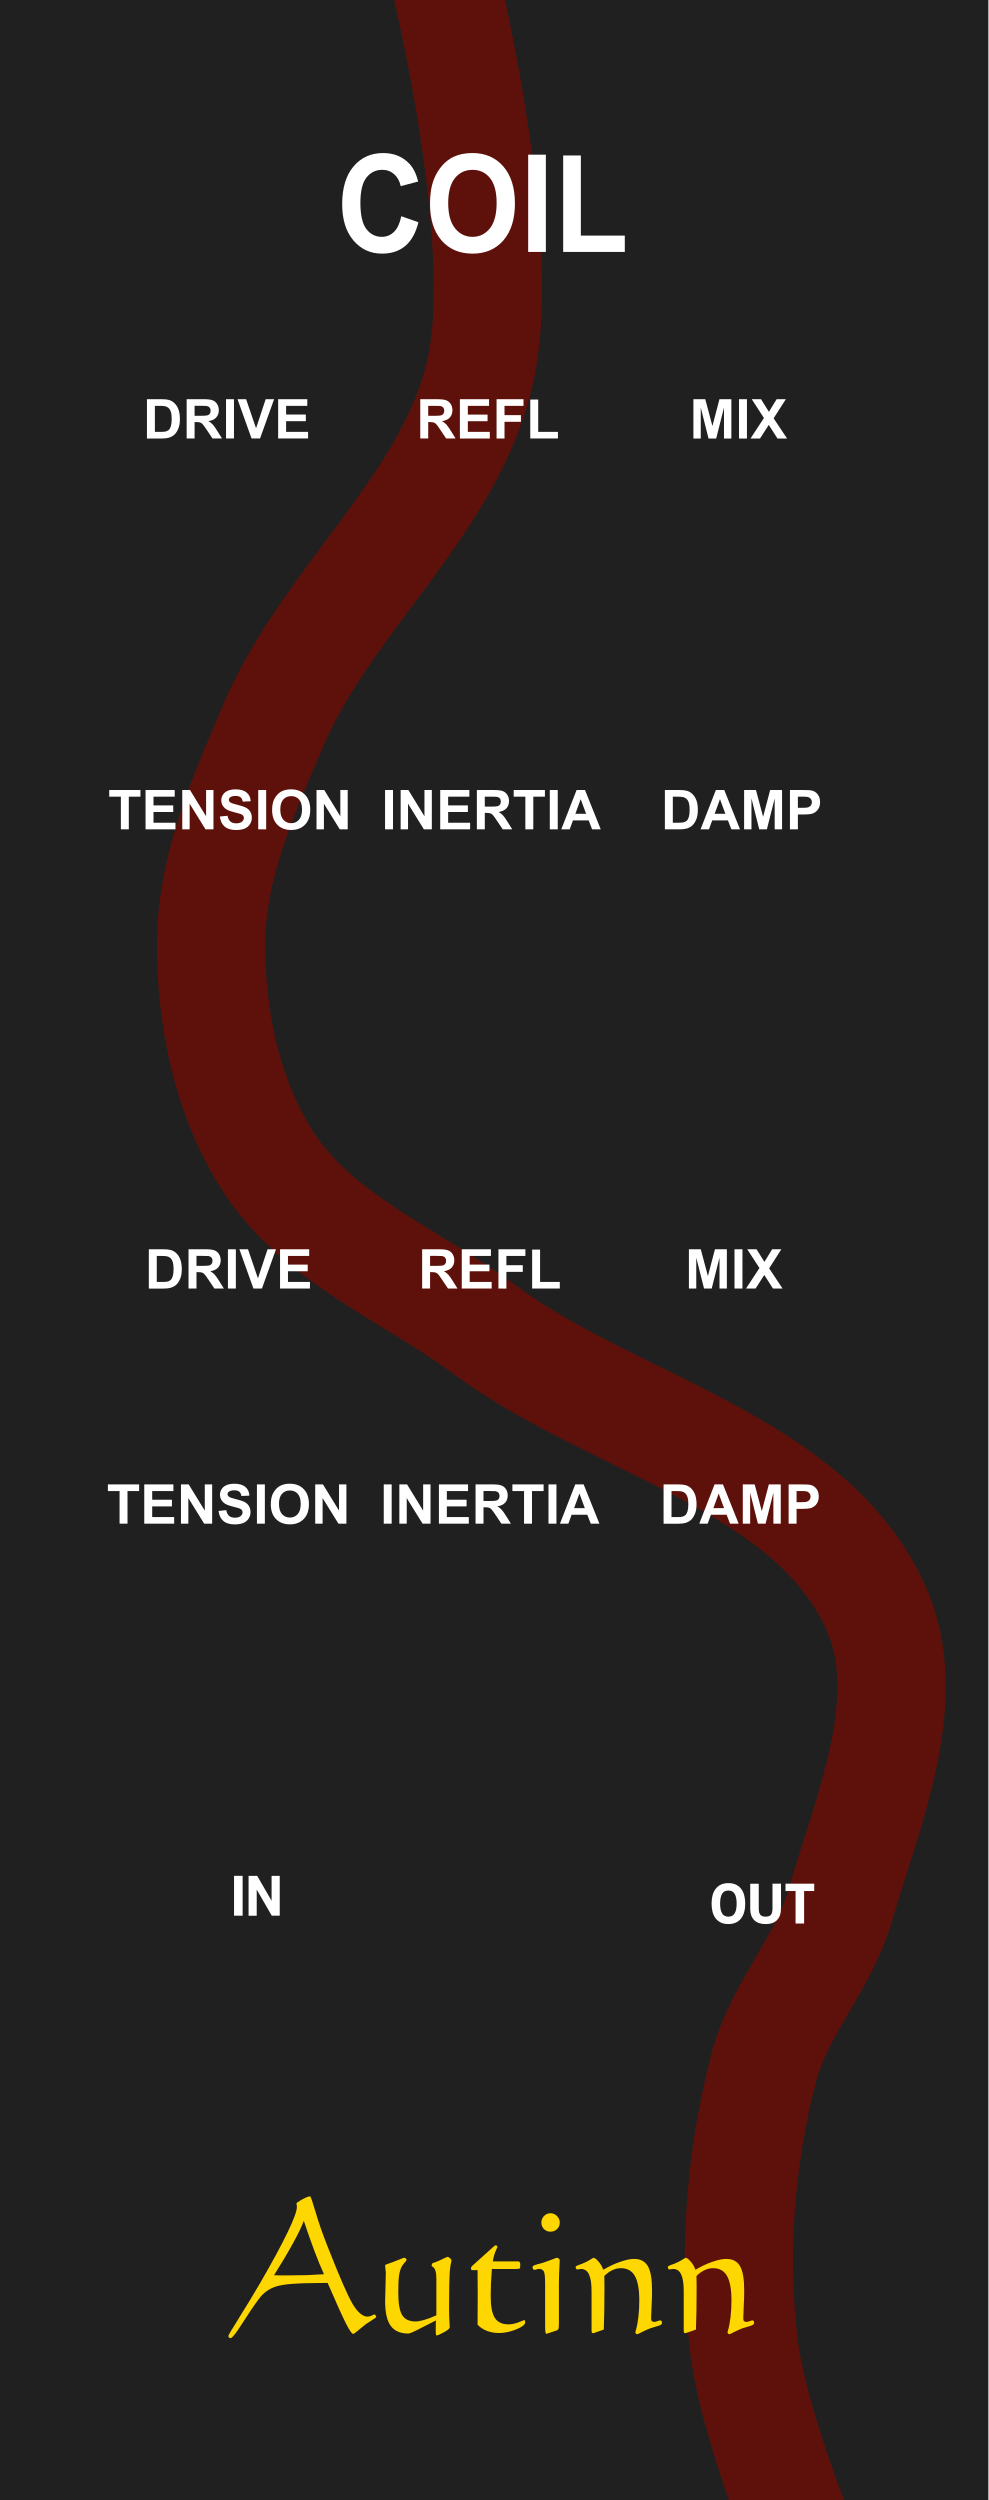
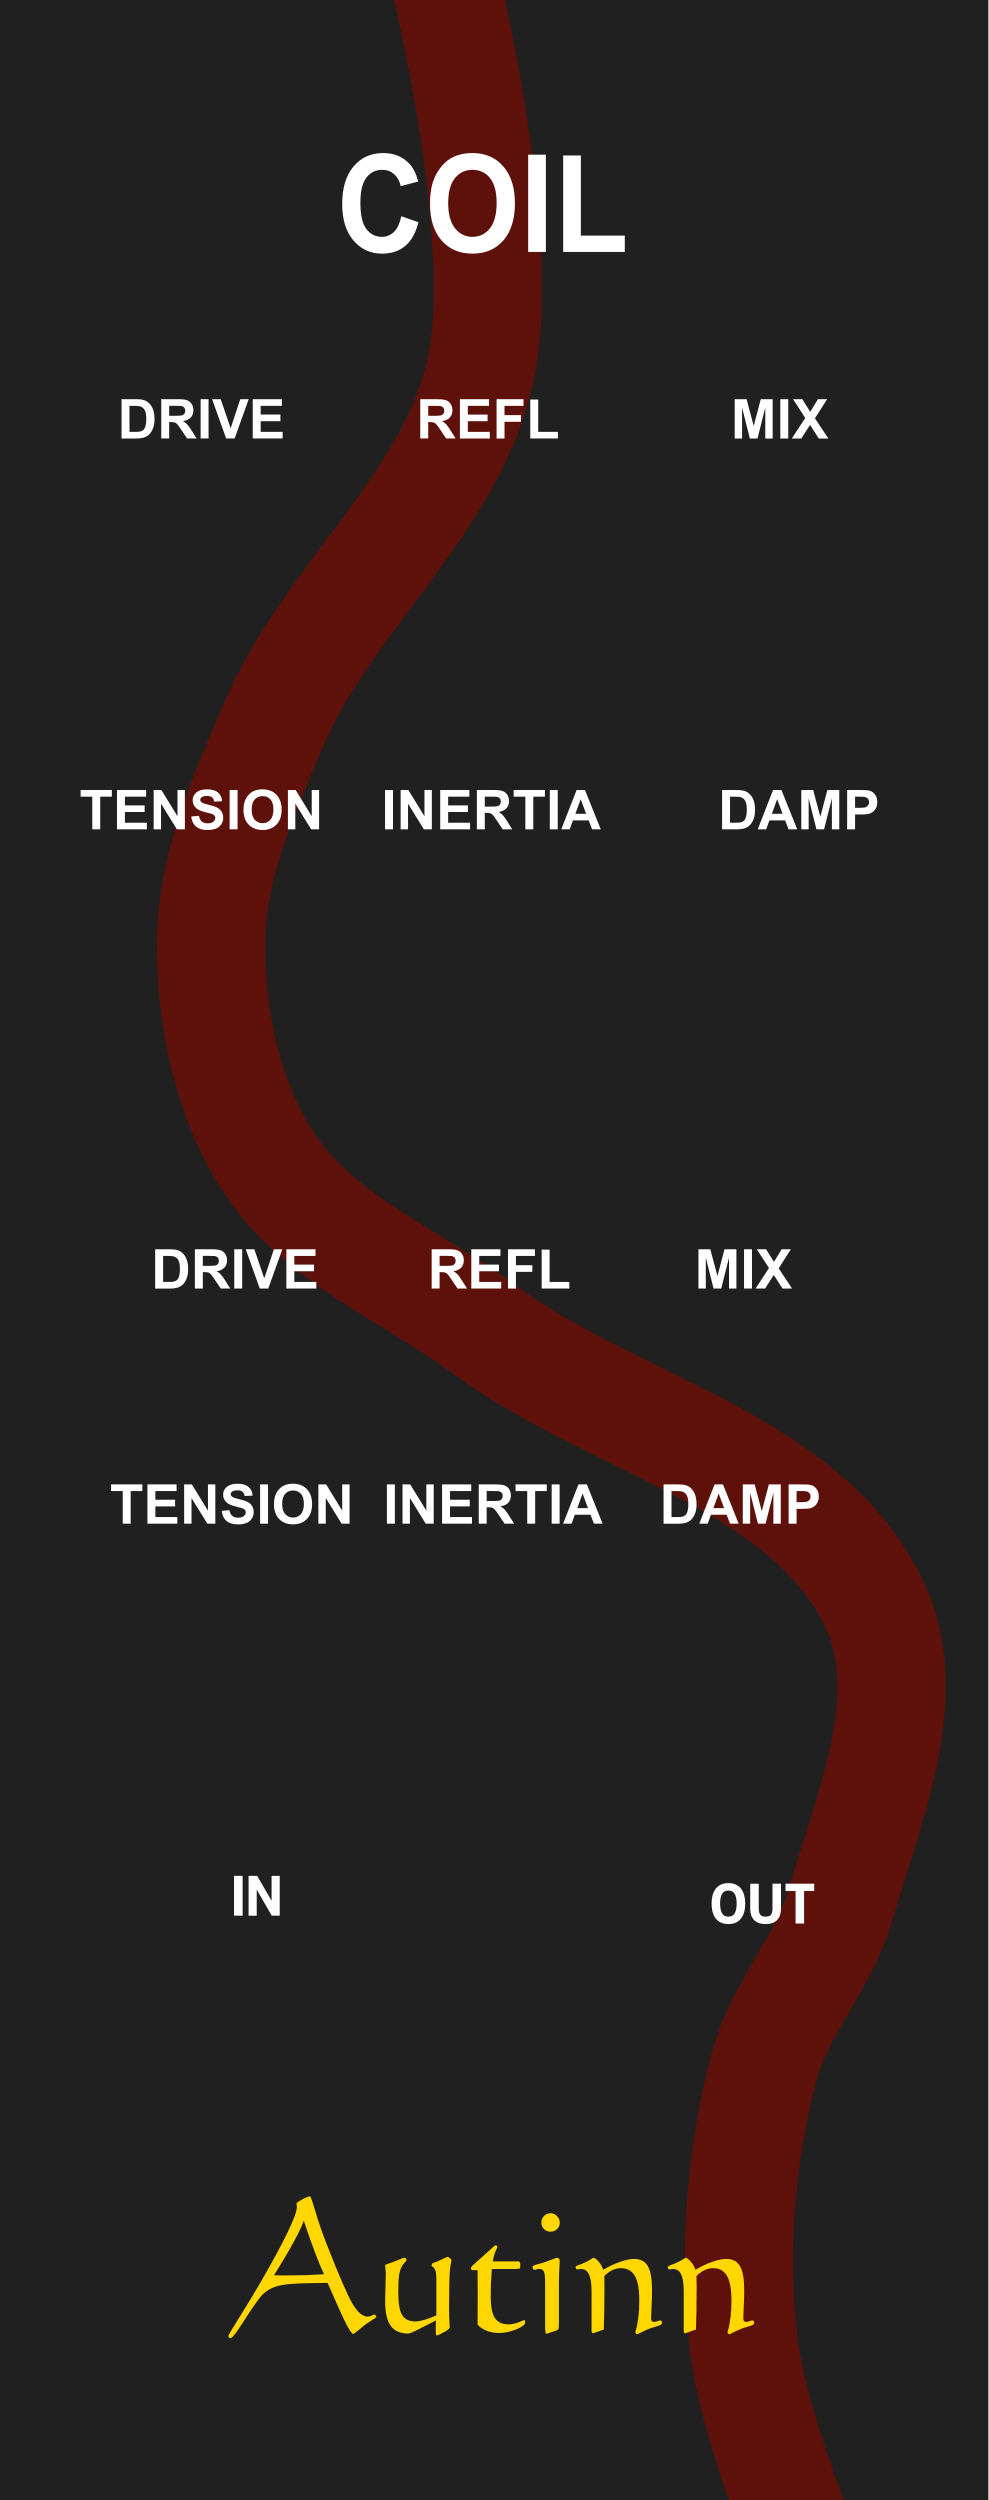
<svg xmlns="http://www.w3.org/2000/svg" width="50.8mm" height="128.5mm" viewBox="0 0 50.8 128.5" version="1.1" id="svg23">
  <defs id="defs23">
    </defs>
  <rect style="fill:#202020;stroke:none" width="50.8" height="128.5" x="0" y="0" id="rect1" />
  <path style="fill:#202020;stroke:#5e110a;stroke-width:5.564;stroke-dasharray:none;stroke-opacity:1" d="m 42.73,134.427 c 0,0 -3.897,-8.993 -4.484,-13.791 -0.584,-4.772 -0.198,-9.737 1.02,-14.388 0.776,-2.965 3.077,-5.37 3.927,-8.315 C 44.611,93.015 47.106,87.372 45.04,82.689 41.72,75.163 31.553,73.267 24.945,68.368 21.197,65.589 16.432,63.714 13.858,59.822 11.665,56.504 10.797,52.251 10.856,48.273 c 0.057,-3.849 1.715,-7.549 3.234,-11.087 2.777,-6.467 9.169,-11.361 10.625,-18.247 1.586,-7.503 -2.541,-22.866 -2.541,-22.866" id="path23" />
  <g transform="matrix(1.254926,0,0,1.254926,10.30863,-246.3034)" id="text3739" style="font-style:normal;font-weight:normal;font-size:7.056px;line-height:1.25;font-family:sans-serif;letter-spacing:0px;word-spacing:0px;fill:#ffd700;fill-opacity:1;stroke:none;stroke-width:0.265" aria-label="Autinn">
    <path id="path4612" style="font-style:normal;font-variant:normal;font-weight:normal;font-stretch:normal;font-family:'Calligraph421 BT';-inkscape-font-specification:'Calligraph421 BT';fill:#ffd700;fill-opacity:1;stroke-width:0.265" d="m 5.056,289.419 q -0.176,-0.379 -0.386,-0.937 -0.21,-0.558 -0.441,-1.251 -0.117,0.327 -0.438,0.909 -0.317,0.582 -0.782,1.319 0.107,0.007 0.224,0.007 0.121,0 0.362,0 0.393,0 0.754,-0.01 0.365,-0.014 0.706,-0.038 z m 0.148,0.355 q -0.1,0 -0.248,0.003 -0.145,0.003 -0.196,0.003 -1.206,0 -1.647,0.134 -0.441,0.134 -0.717,0.506 -0.314,0.42 -0.692,1.02 -0.379,0.596 -0.472,0.596 -0.041,0 -0.065,-0.024 -0.028,-0.024 -0.028,-0.069 0,-0.041 0.448,-0.754 0.448,-0.717 0.837,-1.381 0.754,-1.302 1.137,-2.098 0.386,-0.796 0.386,-1.058 0,-0.034 -0.01,-0.076 -0.01,-0.045 -0.01,-0.052 0,-0.041 0.234,-0.169 0.238,-0.127 0.324,-0.127 0.038,0 0.231,0.658 0.193,0.655 0.462,1.333 0.758,1.936 1.061,2.436 0.307,0.5 0.603,0.5 0.083,0 0.172,-0.045 0.09,-0.048 0.103,-0.048 0.021,0 0.048,0.038 0.031,0.038 0.031,0.069 0,0.021 -0.155,0.117 -0.155,0.097 -0.293,0.193 -0.127,0.097 -0.293,0.241 -0.162,0.141 -0.207,0.141 -0.076,0 -0.293,-0.424 -0.214,-0.424 -0.751,-1.664 z" />
    <path id="path4614" style="font-style:normal;font-variant:normal;font-weight:normal;font-stretch:normal;font-family:'Calligraph421 BT';-inkscape-font-specification:'Calligraph421 BT';fill:#ffd700;fill-opacity:1;stroke-width:0.265" d="m 9.641,291.311 q -0.245,0.121 -0.61,0.31 -0.431,0.227 -0.517,0.227 -0.496,0 -0.727,-0.317 -0.227,-0.317 -0.227,-1.009 0,-0.169 0.014,-0.558 0.014,-0.393 0.014,-0.613 0,-0.048 -0.014,-0.145 -0.014,-0.1 -0.014,-0.152 0,-0.028 0.121,-0.065 0.096,-0.031 0.162,-0.055 0.152,-0.055 0.307,-0.121 0.158,-0.069 0.172,-0.069 0.052,0 0.083,0.024 0.031,0.021 0.031,0.059 0,0.041 -0.076,0.117 -0.072,0.076 -0.107,0.138 -0.083,0.141 -0.121,0.376 -0.034,0.234 -0.034,0.71 0,0.658 0.158,0.923 0.162,0.262 0.548,0.262 0.141,0 0.365,-0.065 0.227,-0.066 0.489,-0.186 v -1.512 q 0,-0.403 -0.162,-0.486 -0.031,-0.014 -0.031,-0.028 0,-0.11 0.083,-0.131 0.024,-0.003 0.045,-0.01 0.152,-0.055 0.324,-0.141 0.172,-0.086 0.2,-0.086 0.045,0 0.103,0.055 0.059,0.055 0.059,0.093 0,0.003 -0.007,0.031 -0.048,0.179 -0.065,0.438 -0.014,0.238 -0.021,0.63 -0.007,0.389 -0.007,0.865 0,0.369 0.024,0.706 0.003,0.052 0.003,0.062 0,0.079 -0.238,0.207 -0.238,0.131 -0.296,0.131 -0.021,0 -0.031,-0.031 -0.007,-0.028 -0.007,-0.097 v -0.103 q 0,-0.076 0,-0.172 0.003,-0.097 0.007,-0.21 z" />
    <path id="path4616" style="font-style:normal;font-variant:normal;font-weight:normal;font-stretch:normal;font-family:'Calligraph421 BT';-inkscape-font-specification:'Calligraph421 BT';fill:#ffd700;fill-opacity:1;stroke-width:0.265" d="m 11.346,291.486 q 0.003,-0.307 0.003,-0.603 0.003,-0.296 0.003,-0.658 0,-0.217 -0.003,-0.462 0,-0.245 -0.003,-0.513 h -0.196 q -0.045,0 -0.059,-0.01 -0.01,-0.014 -0.014,-0.059 0.003,-0.072 0.062,-0.117 0.021,-0.017 0.028,-0.024 l 0.799,-0.72 q 0.055,-0.055 0.079,-0.069 0.024,-0.017 0.048,-0.017 0.024,0 0.045,0.021 0.021,0.017 0.021,0.045 0,0.01 -0.034,0.083 -0.121,0.255 -0.152,0.51 h 1.037 q 0.048,0 0.065,0.034 0.021,0.034 0.021,0.121 0,0.103 -0.024,0.131 -0.024,0.024 -0.158,0.024 h -0.982 q -0.024,0.303 -0.038,0.589 -0.01,0.282 -0.01,0.537 0,0.613 0.169,0.878 0.172,0.265 0.558,0.265 0.2,0 0.417,-0.086 0.217,-0.09 0.231,-0.09 0.014,0 0.024,0.017 0.01,0.014 0.01,0.031 v 0.052 q 0,0.134 -0.365,0.282 -0.365,0.148 -0.706,0.148 -0.269,0 -0.5,-0.09 -0.231,-0.09 -0.376,-0.251 z" />
    <path id="path4618" style="font-style:normal;font-variant:normal;font-weight:normal;font-stretch:normal;font-family:'Calligraph421 BT';-inkscape-font-specification:'Calligraph421 BT';fill:#ffd700;fill-opacity:1;stroke-width:0.265" d="m 14.678,289.922 v 1.557 q 0,0.048 -0.007,0.103 0,0.014 0,0.017 0,0.048 -0.024,0.079 -0.021,0.028 -0.076,0.048 -0.124,0.041 -0.262,0.086 -0.138,0.048 -0.141,0.048 -0.028,0 -0.041,-0.062 -0.014,-0.062 -0.014,-0.314 v -1.698 q 0,-0.389 -0.055,-0.486 -0.055,-0.1 -0.2,-0.1 -0.038,0 -0.1,0.021 -0.059,0.021 -0.076,0.021 -0.038,0 -0.062,-0.035 -0.024,-0.034 -0.024,-0.093 0.003,-0.052 0.203,-0.103 0.141,-0.034 0.234,-0.065 0.169,-0.055 0.355,-0.127 0.186,-0.076 0.21,-0.076 0.034,0 0.072,0.034 0.041,0.034 0.041,0.069 0,0.014 -0.003,0.083 -0.031,0.479 -0.031,0.992 z m -0.348,-3.001 q 0.158,0 0.269,0.114 0.114,0.114 0.114,0.269 0,0.158 -0.11,0.265 -0.11,0.107 -0.272,0.107 -0.155,0 -0.265,-0.107 -0.107,-0.11 -0.107,-0.265 0,-0.158 0.107,-0.269 0.11,-0.114 0.265,-0.114 z" />
    <path id="path4620" style="font-style:normal;font-variant:normal;font-weight:normal;font-stretch:normal;font-family:'Calligraph421 BT';-inkscape-font-specification:'Calligraph421 BT';fill:#ffd700;fill-opacity:1;stroke-width:0.265" d="m 16.015,291.707 v -1.581 q 0,-0.486 -0.107,-0.703 -0.103,-0.22 -0.331,-0.22 -0.031,0 -0.079,0.01 -0.045,0.01 -0.062,0.01 -0.034,0 -0.055,-0.028 -0.017,-0.028 -0.017,-0.079 0,-0.034 0.131,-0.079 0.096,-0.031 0.152,-0.055 0.21,-0.086 0.389,-0.207 0.048,-0.031 0.055,-0.031 0.072,0 0.203,0.148 0.131,0.145 0.2,0.344 0.348,-0.207 0.689,-0.324 0.341,-0.121 0.575,-0.121 0.389,0 0.562,0.296 0.172,0.293 0.172,0.989 0,0.32 -0.021,0.706 -0.017,0.386 -0.017,0.441 0,0.086 0.031,0.117 0.031,0.031 0.11,0.031 0.041,0 0.121,-0.031 0.083,-0.031 0.121,-0.031 0.028,0 0.045,0.031 0.017,0.031 0.017,0.083 0,0.072 -0.196,0.124 -0.165,0.045 -0.282,0.086 -0.169,0.066 -0.341,0.152 -0.169,0.09 -0.189,0.09 -0.034,0 -0.059,-0.024 -0.024,-0.021 -0.024,-0.055 0,-0.007 0.014,-0.052 0.148,-0.51 0.148,-1.254 0,-0.686 -0.183,-1.003 -0.183,-0.317 -0.572,-0.317 -0.176,0 -0.351,0.083 -0.172,0.083 -0.327,0.238 0,0.048 0.003,0.203 0.003,0.152 0.003,0.255 0,0.527 -0.007,0.978 -0.007,0.448 -0.021,0.758 l -0.403,0.141 q -0.003,0 -0.014,0.003 -0.01,0.003 -0.028,0.003 -0.031,0 -0.045,-0.028 -0.01,-0.028 -0.01,-0.1 z" />
    <path id="path4622" style="font-style:normal;font-variant:normal;font-weight:normal;font-stretch:normal;font-family:'Calligraph421 BT';-inkscape-font-specification:'Calligraph421 BT';fill:#ffd700;fill-opacity:1;stroke-width:0.265" d="m 19.79,291.707 v -1.581 q 0,-0.486 -0.107,-0.703 -0.103,-0.22 -0.331,-0.22 -0.031,0 -0.079,0.01 -0.045,0.01 -0.062,0.01 -0.034,0 -0.055,-0.028 -0.017,-0.028 -0.017,-0.079 0,-0.034 0.131,-0.079 0.096,-0.031 0.152,-0.055 0.21,-0.086 0.389,-0.207 0.048,-0.031 0.055,-0.031 0.072,0 0.203,0.148 0.131,0.145 0.2,0.344 0.348,-0.207 0.689,-0.324 0.341,-0.121 0.575,-0.121 0.389,0 0.562,0.296 0.172,0.293 0.172,0.989 0,0.32 -0.021,0.706 -0.017,0.386 -0.017,0.441 0,0.086 0.031,0.117 0.031,0.031 0.11,0.031 0.041,0 0.121,-0.031 0.083,-0.031 0.121,-0.031 0.028,0 0.045,0.031 0.017,0.031 0.017,0.083 0,0.072 -0.196,0.124 -0.165,0.045 -0.282,0.086 -0.169,0.066 -0.341,0.152 -0.169,0.09 -0.189,0.09 -0.034,0 -0.059,-0.024 -0.024,-0.021 -0.024,-0.055 0,-0.007 0.014,-0.052 0.148,-0.51 0.148,-1.254 0,-0.686 -0.183,-1.003 -0.183,-0.317 -0.572,-0.317 -0.176,0 -0.351,0.083 -0.172,0.083 -0.327,0.238 0,0.048 0.003,0.203 0.003,0.152 0.003,0.255 0,0.527 -0.007,0.978 -0.007,0.448 -0.021,0.758 l -0.403,0.141 q -0.003,0 -0.014,0.003 -0.01,0.003 -0.028,0.003 -0.031,0 -0.045,-0.028 -0.01,-0.028 -0.01,-0.1 z" />
  </g>
  <text xml:space="preserve" style="font-weight:bold;font-size:5.644px;font-family:sans-serif;-inkscape-font-specification:'sans-serif Bold';writing-mode:lr-tb;direction:ltr;fill:#202020;stroke:#5e110a;stroke-width:5.564;stroke-dasharray:none;stroke-opacity:1" x="16.169" y="11.106" id="text24">
    <tspan id="tspan24" style="stroke-width:5.564" x="16.169" y="11.106" />
  </text>
  <g aria-label="IN" style="font-style:normal;font-variant:normal;font-weight:500;font-stretch:normal;font-size:2.117px;line-height:1.25;font-family:OldSansBlack;-inkscape-font-specification:'OldSansBlack, Medium';font-variant-ligatures:normal;font-variant-position:normal;font-variant-caps:normal;font-variant-numeric:normal;font-variant-alternates:normal;font-feature-settings:normal;text-indent:0;text-align:start;text-decoration:none;text-decoration-line:none;text-decoration-style:solid;text-decoration-color:#000000;letter-spacing:0px;word-spacing:0px;text-transform:none;writing-mode:lr-tb;direction:ltr;text-orientation:mixed;dominant-baseline:auto;baseline-shift:baseline;text-anchor:start;white-space:normal;shape-padding:0;vector-effect:none;fill:#ffffff;fill-opacity:1;stroke:none;stroke-width:0.265;stroke-linecap:butt;stroke-linejoin:miter;stroke-miterlimit:4;stroke-dasharray:none;stroke-dashoffset:0;stroke-opacity:1" id="text893" transform="matrix(1.3,0,0,1.3,5.410701,-256.733)">
    <path d="m 5.092,273.23 h 0.339 v -1.575 H 5.092 Z" style="stroke-width:0.265" id="path1716" />
    <path d="m 6.583,273.23 h 0.315 v -1.575 H 6.576 v 0.986 L 6.007,271.656 H 5.666 v 1.575 h 0.322 v -1.033 z" style="stroke-width:0.265" id="path1718" />
  </g>
  <g aria-label="OUT" style="font-style:normal;font-variant:normal;font-weight:500;font-stretch:normal;font-size:2.117px;line-height:1.25;font-family:OldSansBlack;-inkscape-font-specification:'OldSansBlack, Medium';font-variant-ligatures:normal;font-variant-position:normal;font-variant-caps:normal;font-variant-numeric:normal;font-variant-alternates:normal;font-feature-settings:normal;text-indent:0;text-align:start;text-decoration:none;text-decoration-line:none;text-decoration-style:solid;text-decoration-color:#000000;letter-spacing:0px;word-spacing:0px;text-transform:none;writing-mode:lr-tb;direction:ltr;text-orientation:mixed;dominant-baseline:auto;baseline-shift:baseline;text-anchor:start;white-space:normal;shape-padding:0;vector-effect:none;fill:#ffffff;fill-opacity:1;stroke:none;stroke-width:0.265;stroke-linecap:butt;stroke-linejoin:miter;stroke-miterlimit:4;stroke-dasharray:none;stroke-dashoffset:0;stroke-opacity:1" id="text897" transform="matrix(1.3,0,0,1.3,0.7929385,-256.2168)">
    <path d="m 28.686,272.948 q 0.169,-0.21 0.169,-0.593 0,-0.163 -0.036,-0.309 -0.034,-0.148 -0.114,-0.258 -0.078,-0.112 -0.205,-0.176 -0.125,-0.066 -0.309,-0.066 -0.184,0 -0.311,0.066 -0.127,0.064 -0.207,0.176 -0.078,0.11 -0.114,0.258 -0.034,0.146 -0.034,0.309 0,0.163 0.034,0.311 0.036,0.146 0.114,0.258 0.08,0.11 0.207,0.176 0.127,0.064 0.311,0.064 0.324,0 0.495,-0.216 z m -0.25,-0.982 q 0.08,0.131 0.08,0.389 0,0.258 -0.08,0.389 -0.076,0.127 -0.246,0.127 -0.171,0 -0.248,-0.127 -0.08,-0.131 -0.08,-0.389 0,-0.258 0.08,-0.389 0.076,-0.127 0.248,-0.127 0.169,0 0.246,0.127 z" style="stroke-width:0.265" id="path1721" />
    <path d="m 30.113,273.005 q 0.157,-0.159 0.157,-0.459 v -0.978 h -0.337 v 0.974 q 0,0.182 -0.061,0.256 -0.03,0.036 -0.083,0.055 -0.051,0.019 -0.131,0.019 -0.15,0 -0.207,-0.076 -0.061,-0.074 -0.061,-0.258 v -0.969 h -0.337 v 0.993 q 0,0.292 0.159,0.449 0.161,0.155 0.451,0.155 0.294,0 0.451,-0.159 z" style="stroke-width:0.265" id="path1723" />
    <path d="m 31.183,271.858 h 0.4 v -0.29 h -1.135 v 0.29 h 0.398 v 1.285 h 0.337 z" style="stroke-width:0.265" id="path1725" />
  </g>
  <path style="font-weight:bold;font-size:7.761px;font-family:Arial;-inkscape-font-specification:'Arial Bold';fill:#ffffff;stroke-width:4.751" d="m 20.626,11.113 0.881,0.31 q -0.203,0.819 -0.675,1.218 -0.47,0.396 -1.194,0.396 -0.896,0 -1.473,-0.679 -0.577,-0.682 -0.577,-1.862 0,-1.248 0.58,-1.937 0.58,-0.692 1.526,-0.692 0.826,0 1.341,0.542 0.307,0.321 0.46,0.921 l -0.899,0.239 Q 20.516,9.179 20.261,8.954 20.009,8.729 19.647,8.729 q -0.5,0 -0.813,0.399 -0.31,0.399 -0.31,1.293 0,0.948 0.307,1.351 0.307,0.402 0.798,0.402 0.362,0 0.623,-0.256 0.261,-0.256 0.374,-0.805 z m 1.476,-0.631 q 0,-0.764 0.206,-1.282 0.153,-0.382 0.417,-0.686 0.267,-0.304 0.583,-0.45 0.421,-0.198 0.97,-0.198 0.995,0 1.59,0.686 0.599,0.686 0.599,1.907 0,1.211 -0.592,1.896 -0.592,0.682 -1.584,0.682 -1.004,0 -1.596,-0.679 -0.592,-0.682 -0.592,-1.876 z m 0.936,-0.034 q 0,0.849 0.353,1.289 0.353,0.437 0.896,0.437 0.543,0 0.89,-0.433 0.35,-0.437 0.35,-1.306 0,-0.859 -0.341,-1.282 -0.338,-0.423 -0.899,-0.423 -0.562,0 -0.906,0.43 -0.344,0.426 -0.344,1.289 z m 4.11,2.503 V 7.951 h 0.909 v 5 z m 1.799,0 V 7.992 H 29.856 V 12.109 h 2.259 v 0.842 z" id="text1" aria-label="COIL" />
-   <path d="M 7.553,20.518 H 8.299 q 0.252,0 0.384,0.039 0.178,0.052 0.305,0.186 0.127,0.134 0.193,0.328 0.066,0.193 0.066,0.477 0,0.249 -0.062,0.43 -0.076,0.22 -0.216,0.357 -0.106,0.103 -0.287,0.161 -0.135,0.043 -0.361,0.043 H 7.553 Z m 0.408,0.342 v 1.338 h 0.305 q 0.171,0 0.247,-0.019 0.099,-0.025 0.164,-0.084 0.066,-0.059 0.107,-0.194 0.041,-0.136 0.041,-0.371 0,-0.234 -0.041,-0.36 -0.041,-0.125 -0.116,-0.196 -0.074,-0.07 -0.189,-0.095 -0.085,-0.019 -0.335,-0.019 z m 1.633,1.678 v -2.02 h 0.859 q 0.324,0 0.47,0.055 0.147,0.054 0.236,0.193 0.088,0.139 0.088,0.318 0,0.227 -0.134,0.376 -0.134,0.147 -0.4,0.186 0.132,0.077 0.218,0.169 0.087,0.092 0.233,0.328 l 0.247,0.394 h -0.488 l -0.295,-0.44 q -0.157,-0.236 -0.215,-0.296 -0.058,-0.062 -0.123,-0.084 -0.065,-0.023 -0.205,-0.023 h -0.083 v 0.843 z m 0.408,-1.166 h 0.302 q 0.294,0 0.367,-0.025 0.073,-0.025 0.114,-0.085 0.041,-0.061 0.041,-0.152 0,-0.102 -0.055,-0.164 -0.054,-0.063 -0.153,-0.08 -0.05,-0.007 -0.298,-0.007 h -0.318 z m 1.616,1.166 v -2.02 h 0.408 v 2.02 z m 1.312,0 -0.722,-2.02 h 0.442 l 0.511,1.495 0.495,-1.495 h 0.433 l -0.723,2.02 z m 1.367,0 v -2.02 h 1.498 v 0.342 H 14.706 v 0.448 h 1.014 v 0.34 H 14.706 v 0.55 h 1.129 v 0.34 z" id="text2" style="font-weight:bold;font-size:2.822px;font-family:Arial;-inkscape-font-specification:'Arial Bold';fill:#ffffff;stroke-width:5.564" aria-label="DRIVE" />
+   <path d="m 6.247,20.518 h 0.746 q 0.252,0 0.384,0.039 0.178,0.052 0.305,0.186 0.127,0.134 0.193,0.328 0.066,0.193 0.066,0.477 0,0.249 -0.062,0.43 -0.076,0.22 -0.216,0.357 -0.106,0.103 -0.287,0.161 -0.135,0.043 -0.361,0.043 H 6.247 Z m 0.408,0.342 v 1.338 h 0.305 q 0.171,0 0.247,-0.019 0.099,-0.025 0.164,-0.084 0.066,-0.059 0.107,-0.194 0.041,-0.136 0.041,-0.371 0,-0.234 -0.041,-0.36 -0.041,-0.125 -0.116,-0.196 -0.074,-0.07 -0.189,-0.095 -0.085,-0.019 -0.335,-0.019 z m 1.633,1.678 v -2.02 h 0.859 q 0.324,0 0.47,0.055 0.147,0.054 0.236,0.193 0.088,0.139 0.088,0.318 0,0.227 -0.134,0.376 -0.134,0.147 -0.4,0.186 0.132,0.077 0.218,0.169 0.087,0.092 0.233,0.328 l 0.247,0.394 H 9.616 l -0.295,-0.44 q -0.157,-0.236 -0.215,-0.296 -0.058,-0.062 -0.123,-0.084 -0.065,-0.023 -0.205,-0.023 h -0.083 v 0.843 z m 0.408,-1.166 h 0.302 q 0.294,0 0.367,-0.025 0.073,-0.025 0.114,-0.085 0.041,-0.061 0.041,-0.152 0,-0.102 -0.055,-0.164 -0.054,-0.063 -0.153,-0.08 -0.05,-0.007 -0.298,-0.007 h -0.318 z m 1.616,1.166 v -2.02 h 0.408 v 2.02 z m 1.312,0 -0.722,-2.02 h 0.442 l 0.511,1.495 0.495,-1.495 h 0.433 l -0.723,2.02 z m 1.367,0 v -2.02 h 1.498 v 0.342 h -1.09 v 0.448 h 1.014 v 0.34 h -1.014 v 0.55 h 1.129 v 0.34 z" id="text2" style="font-weight:bold;font-size:2.822px;font-family:Arial;-inkscape-font-specification:'Arial Bold';fill:#ffffff;stroke-width:5.564" aria-label="DRIVE" />
  <path d="m 21.602,22.539 v -2.02 h 0.859 q 0.324,0 0.47,0.055 0.147,0.054 0.236,0.193 0.088,0.139 0.088,0.318 0,0.227 -0.134,0.376 -0.134,0.147 -0.4,0.186 0.132,0.077 0.218,0.169 0.087,0.092 0.233,0.328 l 0.247,0.394 h -0.488 l -0.295,-0.44 q -0.157,-0.236 -0.215,-0.296 -0.058,-0.062 -0.123,-0.084 -0.065,-0.023 -0.205,-0.023 h -0.083 v 0.843 z m 0.408,-1.166 h 0.302 q 0.294,0 0.367,-0.025 0.073,-0.025 0.114,-0.085 0.041,-0.061 0.041,-0.152 0,-0.102 -0.055,-0.164 -0.054,-0.063 -0.153,-0.08 -0.05,-0.007 -0.298,-0.007 h -0.318 z m 1.629,1.166 v -2.02 h 1.498 v 0.342 H 24.047 v 0.448 h 1.014 v 0.34 H 24.047 v 0.55 h 1.129 v 0.34 z m 1.885,0 v -2.02 h 1.385 v 0.342 h -0.977 v 0.478 h 0.843 v 0.342 h -0.843 v 0.859 z m 1.732,0 v -2.004 h 0.408 v 1.663 h 1.014 v 0.34 z" id="text3" style="font-weight:bold;font-size:2.822px;font-family:Arial;-inkscape-font-specification:'Arial Bold';fill:#ffffff;stroke-width:5.564" aria-label="REFL" />
-   <path d="m 35.641,22.539 v -2.02 h 0.61 l 0.367,1.378 0.362,-1.378 h 0.612 v 2.02 h -0.379 v -1.59 l -0.401,1.59 h -0.393 l -0.4,-1.59 v 1.59 z m 2.344,0 v -2.02 h 0.408 v 2.02 z m 0.591,0 0.69,-1.054 -0.626,-0.966 h 0.477 l 0.405,0.649 0.397,-0.649 h 0.473 l -0.628,0.981 0.69,1.039 h -0.492 l -0.448,-0.699 -0.449,0.699 z" id="text4" style="font-weight:bold;font-size:2.822px;font-family:Arial;-inkscape-font-specification:'Arial Bold';fill:#ffffff;stroke-width:5.564" aria-label="MIX" />
-   <path d="M 6.213,42.627 V 40.949 H 5.614 V 40.607 H 7.219 V 40.949 H 6.621 v 1.678 z m 1.269,0 v -2.02 h 1.498 v 0.342 h -1.09 v 0.448 h 1.014 v 0.34 h -1.014 v 0.55 h 1.129 v 0.34 z m 1.887,0 v -2.02 h 0.397 l 0.827,1.349 v -1.349 h 0.379 V 42.627 H 10.562 L 9.748,41.31 v 1.317 z m 1.931,-0.657 0.397,-0.039 q 0.036,0.2 0.145,0.294 0.11,0.094 0.296,0.094 0.197,0 0.296,-0.083 0.101,-0.084 0.101,-0.196 0,-0.072 -0.043,-0.121 -0.041,-0.051 -0.146,-0.088 -0.072,-0.025 -0.327,-0.088 -0.328,-0.081 -0.46,-0.2 -0.186,-0.167 -0.186,-0.407 0,-0.154 0.087,-0.288 0.088,-0.135 0.252,-0.205 0.165,-0.07 0.398,-0.07 0.38,0 0.572,0.167 0.193,0.167 0.203,0.445 l -0.408,0.018 q -0.026,-0.156 -0.113,-0.223 -0.085,-0.069 -0.258,-0.069 -0.178,0 -0.278,0.073 -0.065,0.047 -0.065,0.125 0,0.072 0.061,0.123 0.077,0.065 0.375,0.135 0.298,0.07 0.44,0.146 0.143,0.074 0.223,0.205 0.081,0.13 0.081,0.321 0,0.174 -0.096,0.325 -0.096,0.152 -0.273,0.226 -0.176,0.073 -0.44,0.073 -0.383,0 -0.588,-0.176 -0.205,-0.178 -0.245,-0.517 z m 1.973,0.657 v -2.02 h 0.408 v 2.02 z m 0.714,-0.998 q 0,-0.309 0.092,-0.518 0.069,-0.154 0.187,-0.277 0.12,-0.123 0.262,-0.182 0.189,-0.08 0.435,-0.08 0.446,0 0.714,0.277 0.269,0.277 0.269,0.77 0,0.489 -0.266,0.766 -0.266,0.276 -0.711,0.276 -0.451,0 -0.717,-0.274 -0.266,-0.276 -0.266,-0.758 z m 0.42,-0.014 q 0,0.343 0.158,0.521 0.158,0.176 0.402,0.176 0.244,0 0.4,-0.175 0.157,-0.176 0.157,-0.528 0,-0.347 -0.153,-0.518 -0.152,-0.171 -0.404,-0.171 -0.252,0 -0.407,0.174 -0.154,0.172 -0.154,0.521 z m 1.862,1.011 v -2.02 h 0.397 l 0.827,1.349 v -1.349 h 0.379 v 2.02 h -0.409 l -0.814,-1.317 v 1.317 z" id="text5" style="font-weight:bold;font-size:2.822px;font-family:Arial;-inkscape-font-specification:'Arial Bold';fill:#ffffff;stroke-width:5.564" aria-label="TENSION" />
+   <path d="m 37.764,22.539 v -2.02 h 0.61 l 0.367,1.378 0.362,-1.378 h 0.612 v 2.02 h -0.379 v -1.59 l -0.401,1.59 h -0.393 l -0.4,-1.59 v 1.59 z m 2.344,0 v -2.02 h 0.408 v 2.02 z m 0.591,0 0.69,-1.054 -0.626,-0.966 h 0.477 l 0.405,0.649 0.397,-0.649 h 0.473 l -0.628,0.981 0.69,1.039 h -0.492 l -0.448,-0.699 -0.449,0.699 z" id="text4" style="font-weight:bold;font-size:2.822px;font-family:Arial;-inkscape-font-specification:'Arial Bold';fill:#ffffff;stroke-width:5.564" aria-label="MIX" />
+   <path d="M 4.743,42.627 V 40.949 H 4.144 V 40.607 H 5.749 V 40.949 H 5.151 v 1.678 z m 1.269,0 v -2.02 h 1.498 v 0.342 h -1.09 v 0.448 h 1.014 v 0.34 h -1.014 v 0.55 h 1.129 v 0.34 z m 1.887,0 v -2.02 h 0.397 l 0.827,1.349 v -1.349 h 0.379 V 42.627 H 9.092 L 8.278,41.31 v 1.317 z m 1.931,-0.657 0.397,-0.039 q 0.036,0.2 0.145,0.294 0.11,0.094 0.296,0.094 0.197,0 0.296,-0.083 0.101,-0.084 0.101,-0.196 0,-0.072 -0.043,-0.121 -0.041,-0.051 -0.146,-0.088 -0.072,-0.025 -0.327,-0.088 -0.328,-0.081 -0.46,-0.2 -0.186,-0.167 -0.186,-0.407 0,-0.154 0.087,-0.288 0.088,-0.135 0.252,-0.205 0.165,-0.07 0.398,-0.07 0.38,0 0.572,0.167 0.193,0.167 0.203,0.445 l -0.408,0.018 q -0.026,-0.156 -0.113,-0.223 -0.085,-0.069 -0.258,-0.069 -0.178,0 -0.278,0.073 -0.065,0.047 -0.065,0.125 0,0.072 0.061,0.123 0.077,0.065 0.375,0.135 0.298,0.07 0.44,0.146 0.143,0.074 0.223,0.205 0.081,0.13 0.081,0.321 0,0.174 -0.096,0.325 -0.096,0.152 -0.273,0.226 -0.176,0.073 -0.44,0.073 -0.383,0 -0.588,-0.176 Q 9.869,42.309 9.829,41.97 Z M 11.803,42.627 v -2.02 h 0.408 v 2.02 z m 0.714,-0.998 q 0,-0.309 0.092,-0.518 0.069,-0.154 0.187,-0.277 0.12,-0.123 0.262,-0.182 0.189,-0.08 0.435,-0.08 0.446,0 0.714,0.277 0.269,0.277 0.269,0.77 0,0.489 -0.266,0.766 -0.266,0.276 -0.711,0.276 -0.451,0 -0.717,-0.274 -0.266,-0.276 -0.266,-0.758 z m 0.42,-0.014 q 0,0.343 0.158,0.521 0.158,0.176 0.402,0.176 0.244,0 0.4,-0.175 0.157,-0.176 0.157,-0.528 0,-0.347 -0.153,-0.518 -0.152,-0.171 -0.404,-0.171 -0.252,0 -0.407,0.174 -0.154,0.172 -0.154,0.521 z m 1.862,1.011 v -2.02 h 0.397 l 0.827,1.349 v -1.349 h 0.379 v 2.02 h -0.409 l -0.814,-1.317 v 1.317 z" id="text5" style="font-weight:bold;font-size:2.822px;font-family:Arial;-inkscape-font-specification:'Arial Bold';fill:#ffffff;stroke-width:5.564" aria-label="TENSION" />
  <path d="m 19.792,42.627 v -2.02 h 0.408 v 2.02 z m 0.801,0 v -2.02 h 0.397 l 0.827,1.349 v -1.349 h 0.379 v 2.02 h -0.409 l -0.814,-1.317 v 1.317 z m 2.034,0 v -2.02 h 1.498 v 0.342 h -1.09 v 0.448 h 1.014 v 0.34 h -1.014 v 0.55 h 1.129 v 0.34 z m 1.884,0 v -2.02 h 0.859 q 0.324,0 0.47,0.055 0.147,0.054 0.236,0.193 0.088,0.139 0.088,0.318 0,0.227 -0.134,0.376 -0.134,0.147 -0.4,0.186 0.132,0.077 0.218,0.169 0.087,0.092 0.233,0.328 l 0.247,0.394 h -0.488 l -0.295,-0.44 q -0.157,-0.236 -0.215,-0.296 -0.058,-0.062 -0.123,-0.084 -0.065,-0.023 -0.205,-0.023 h -0.083 v 0.843 z m 0.408,-1.166 h 0.302 q 0.294,0 0.367,-0.025 0.073,-0.025 0.114,-0.085 0.041,-0.061 0.041,-0.152 0,-0.102 -0.055,-0.164 -0.054,-0.063 -0.153,-0.08 -0.05,-0.007 -0.298,-0.007 h -0.318 z m 2.084,1.166 v -1.678 h -0.599 v -0.342 h 1.605 v 0.342 h -0.598 v 1.678 z m 1.257,0 v -2.02 h 0.408 v 2.02 z m 2.618,0 h -0.444 l -0.176,-0.459 h -0.808 l -0.167,0.459 h -0.433 l 0.787,-2.02 h 0.431 z M 30.126,41.828 29.847,41.078 29.574,41.828 Z" id="text6" style="font-weight:bold;font-size:2.822px;font-family:Arial;-inkscape-font-specification:'Arial Bold';fill:#ffffff;stroke-width:5.564" aria-label="INERTIA" />
-   <path d="m 34.175,40.607 h 0.746 q 0.252,0 0.384,0.039 0.178,0.052 0.305,0.186 0.127,0.134 0.193,0.328 0.066,0.193 0.066,0.477 0,0.249 -0.062,0.43 -0.076,0.22 -0.216,0.357 -0.106,0.103 -0.287,0.161 -0.135,0.043 -0.361,0.043 h -0.768 z m 0.408,0.342 v 1.338 h 0.305 q 0.171,0 0.247,-0.019 0.099,-0.025 0.164,-0.084 0.066,-0.059 0.107,-0.194 0.041,-0.136 0.041,-0.371 0,-0.234 -0.041,-0.36 -0.041,-0.125 -0.116,-0.196 -0.074,-0.07 -0.189,-0.095 -0.085,-0.019 -0.335,-0.019 z m 3.453,1.678 h -0.444 l -0.176,-0.459 h -0.808 l -0.167,0.459 H 36.009 l 0.787,-2.02 h 0.431 z m -0.751,-0.799 -0.278,-0.75 -0.273,0.75 z m 0.962,0.799 v -2.02 h 0.61 l 0.367,1.378 0.362,-1.378 h 0.612 v 2.02 h -0.379 v -1.59 l -0.401,1.59 h -0.393 l -0.4,-1.59 v 1.59 z m 2.356,0 v -2.02 h 0.655 q 0.372,0 0.485,0.03 0.174,0.045 0.291,0.198 0.117,0.152 0.117,0.393 0,0.186 -0.068,0.313 -0.068,0.127 -0.172,0.2 -0.103,0.072 -0.211,0.095 -0.146,0.029 -0.423,0.029 h -0.266 v 0.762 z m 0.408,-1.678 v 0.573 h 0.223 q 0.241,0 0.322,-0.032 0.081,-0.032 0.127,-0.099 0.047,-0.068 0.047,-0.157 0,-0.11 -0.065,-0.182 -0.065,-0.072 -0.164,-0.09 -0.073,-0.014 -0.294,-0.014 z" id="text7" style="font-weight:bold;font-size:2.822px;font-family:Arial;-inkscape-font-specification:'Arial Bold';fill:#ffffff;stroke-width:5.564" aria-label="DAMP" />
-   <path d="m 7.65,64.212 h 0.746 q 0.252,0 0.384,0.039 0.178,0.052 0.305,0.186 0.127,0.134 0.193,0.328 0.066,0.193 0.066,0.477 0,0.249 -0.062,0.43 -0.076,0.22 -0.216,0.357 -0.106,0.103 -0.287,0.161 -0.135,0.043 -0.361,0.043 H 7.65 Z m 0.408,0.342 v 1.338 h 0.305 q 0.171,0 0.247,-0.019 0.099,-0.025 0.164,-0.084 0.066,-0.059 0.107,-0.194 0.041,-0.136 0.041,-0.371 0,-0.234 -0.041,-0.36 -0.041,-0.125 -0.116,-0.196 -0.074,-0.07 -0.189,-0.095 -0.085,-0.019 -0.335,-0.019 z m 1.633,1.678 v -2.02 h 0.859 q 0.324,0 0.47,0.055 0.147,0.054 0.236,0.193 0.088,0.139 0.088,0.318 0,0.227 -0.134,0.376 -0.134,0.147 -0.4,0.186 0.132,0.077 0.218,0.169 0.087,0.092 0.233,0.328 l 0.247,0.394 h -0.488 l -0.295,-0.44 q -0.157,-0.236 -0.215,-0.296 -0.058,-0.062 -0.123,-0.084 -0.065,-0.023 -0.205,-0.023 h -0.083 v 0.843 z m 0.408,-1.166 h 0.302 q 0.294,0 0.367,-0.025 0.073,-0.025 0.114,-0.085 0.041,-0.061 0.041,-0.152 0,-0.102 -0.055,-0.164 -0.054,-0.063 -0.153,-0.08 -0.05,-0.007 -0.298,-0.007 h -0.318 z m 1.616,1.166 v -2.02 h 0.408 v 2.02 z m 1.312,0 -0.722,-2.02 h 0.442 l 0.511,1.495 0.495,-1.495 h 0.433 l -0.723,2.02 z m 1.367,0 v -2.02 h 1.498 v 0.342 h -1.09 v 0.448 h 1.014 v 0.34 h -1.014 v 0.55 h 1.129 v 0.34 z" id="text2-5" style="font-weight:bold;font-size:2.822px;font-family:Arial;-inkscape-font-specification:'Arial Bold';fill:#ffffff;stroke-width:5.564" aria-label="DRIVE" />
-   <path d="M 21.698,66.232 V 64.212 h 0.859 q 0.324,0 0.47,0.055 0.147,0.054 0.236,0.193 0.088,0.139 0.088,0.318 0,0.227 -0.134,0.376 -0.134,0.147 -0.4,0.186 0.132,0.077 0.218,0.169 0.087,0.092 0.233,0.328 l 0.247,0.394 h -0.488 l -0.295,-0.44 q -0.157,-0.236 -0.215,-0.296 -0.058,-0.062 -0.123,-0.084 -0.065,-0.023 -0.205,-0.023 h -0.083 v 0.843 z m 0.408,-1.166 h 0.302 q 0.294,0 0.367,-0.025 0.073,-0.025 0.114,-0.085 0.041,-0.061 0.041,-0.152 0,-0.102 -0.055,-0.164 -0.054,-0.063 -0.153,-0.08 -0.05,-0.007 -0.298,-0.007 H 22.106 Z m 1.629,1.166 V 64.212 h 1.498 v 0.342 h -1.09 v 0.448 h 1.014 v 0.34 h -1.014 v 0.55 h 1.129 v 0.34 z m 1.885,0 V 64.212 h 1.385 v 0.342 h -0.977 v 0.478 h 0.843 v 0.342 h -0.843 v 0.859 z m 1.732,0 v -2.004 h 0.408 v 1.663 H 28.774 v 0.34 z" id="text3-1" style="font-weight:bold;font-size:2.822px;font-family:Arial;-inkscape-font-specification:'Arial Bold';fill:#ffffff;stroke-width:5.564" aria-label="REFL" />
-   <path d="m 35.41,66.232 v -2.02 h 0.61 l 0.367,1.378 0.362,-1.378 h 0.612 v 2.02 h -0.379 v -1.59 l -0.401,1.59 h -0.393 l -0.4,-1.59 v 1.59 z m 2.344,0 v -2.02 h 0.408 v 2.02 z m 0.591,0 0.69,-1.054 -0.626,-0.966 h 0.477 l 0.405,0.649 0.397,-0.649 H 40.162 l -0.628,0.981 0.69,1.039 h -0.492 l -0.448,-0.699 -0.449,0.699 z" id="text4-7" style="font-weight:bold;font-size:2.822px;font-family:Arial;-inkscape-font-specification:'Arial Bold';fill:#ffffff;stroke-width:5.564" aria-label="MIX" />
-   <path d="m 6.146,78.318 v -1.678 H 5.546 V 76.298 H 7.152 v 0.342 H 6.554 v 1.678 z m 1.269,0 V 76.298 h 1.498 v 0.342 h -1.09 v 0.448 h 1.014 v 0.34 h -1.014 v 0.55 h 1.129 v 0.34 z m 1.887,0 V 76.298 h 0.397 l 0.827,1.349 V 76.298 h 0.379 v 2.02 H 10.495 L 9.681,77.001 v 1.317 z m 1.931,-0.657 0.397,-0.039 q 0.036,0.2 0.145,0.294 0.11,0.094 0.296,0.094 0.197,0 0.296,-0.083 0.101,-0.084 0.101,-0.196 0,-0.072 -0.043,-0.121 -0.041,-0.051 -0.146,-0.088 -0.072,-0.025 -0.327,-0.088 -0.328,-0.081 -0.46,-0.2 -0.186,-0.167 -0.186,-0.407 0,-0.154 0.087,-0.288 0.088,-0.135 0.252,-0.205 0.165,-0.07 0.398,-0.07 0.38,0 0.572,0.167 0.193,0.167 0.203,0.445 l -0.408,0.018 q -0.026,-0.156 -0.113,-0.223 -0.085,-0.069 -0.258,-0.069 -0.178,0 -0.278,0.073 -0.065,0.047 -0.065,0.125 0,0.072 0.061,0.123 0.077,0.065 0.375,0.135 0.298,0.07 0.44,0.146 0.143,0.074 0.223,0.205 0.081,0.13 0.081,0.321 0,0.174 -0.096,0.325 -0.096,0.152 -0.273,0.226 -0.176,0.073 -0.44,0.073 -0.383,0 -0.588,-0.176 -0.205,-0.178 -0.245,-0.517 z m 1.973,0.657 V 76.298 h 0.408 v 2.02 z m 0.714,-0.998 q 0,-0.309 0.092,-0.518 0.069,-0.154 0.187,-0.277 0.12,-0.123 0.262,-0.182 0.189,-0.08 0.435,-0.08 0.446,0 0.714,0.277 0.269,0.277 0.269,0.77 0,0.489 -0.266,0.766 -0.266,0.276 -0.711,0.276 -0.451,0 -0.717,-0.274 -0.266,-0.276 -0.266,-0.758 z m 0.42,-0.014 q 0,0.343 0.158,0.521 0.158,0.176 0.402,0.176 0.244,0 0.4,-0.175 0.157,-0.176 0.157,-0.528 0,-0.347 -0.153,-0.518 -0.152,-0.171 -0.404,-0.171 -0.252,0 -0.407,0.174 -0.154,0.172 -0.154,0.521 z m 1.862,1.011 v -2.02 h 0.397 l 0.827,1.349 v -1.349 h 0.379 v 2.02 h -0.409 l -0.814,-1.317 v 1.317 z" id="text5-1" style="font-weight:bold;font-size:2.822px;font-family:Arial;-inkscape-font-specification:'Arial Bold';fill:#ffffff;stroke-width:5.564" aria-label="TENSION" />
-   <path d="m 19.725,78.318 v -2.02 h 0.408 v 2.02 z m 0.801,0 v -2.02 h 0.397 l 0.827,1.349 v -1.349 h 0.379 v 2.02 h -0.409 l -0.814,-1.317 v 1.317 z m 2.034,0 v -2.02 h 1.498 v 0.342 h -1.09 v 0.448 h 1.014 v 0.34 h -1.014 v 0.55 h 1.129 v 0.34 z m 1.884,0 v -2.02 h 0.859 q 0.324,0 0.47,0.055 0.147,0.054 0.236,0.193 0.088,0.139 0.088,0.318 0,0.227 -0.134,0.376 -0.134,0.147 -0.4,0.186 0.132,0.077 0.218,0.169 0.087,0.092 0.233,0.328 l 0.247,0.394 h -0.488 l -0.295,-0.44 q -0.157,-0.236 -0.215,-0.296 -0.058,-0.062 -0.123,-0.084 -0.065,-0.023 -0.205,-0.023 h -0.083 v 0.843 z m 0.408,-1.166 h 0.302 q 0.294,0 0.367,-0.025 0.073,-0.025 0.114,-0.085 0.041,-0.061 0.041,-0.152 0,-0.102 -0.055,-0.164 -0.054,-0.063 -0.153,-0.08 -0.05,-0.007 -0.298,-0.007 h -0.318 z m 2.084,1.166 v -1.678 h -0.599 v -0.342 h 1.605 v 0.342 h -0.598 v 1.678 z m 1.257,0 v -2.02 h 0.408 v 2.02 z m 2.618,0 H 30.366 L 30.189,77.859 h -0.808 l -0.167,0.459 h -0.433 l 0.787,-2.02 h 0.431 z m -0.751,-0.799 -0.278,-0.75 -0.273,0.75 z" id="text6-1" style="font-weight:bold;font-size:2.822px;font-family:Arial;-inkscape-font-specification:'Arial Bold';fill:#ffffff;stroke-width:5.564" aria-label="INERTIA" />
+   <path d="m 37.115,40.607 h 0.746 q 0.252,0 0.384,0.039 0.178,0.052 0.305,0.186 0.127,0.134 0.193,0.328 0.066,0.193 0.066,0.477 0,0.249 -0.062,0.43 -0.076,0.22 -0.216,0.357 -0.106,0.103 -0.287,0.161 -0.135,0.043 -0.361,0.043 h -0.768 z m 0.408,0.342 v 1.338 h 0.305 q 0.171,0 0.247,-0.019 0.099,-0.025 0.164,-0.084 0.066,-0.059 0.107,-0.194 0.041,-0.136 0.041,-0.371 0,-0.234 -0.041,-0.36 -0.041,-0.125 -0.116,-0.196 -0.074,-0.07 -0.189,-0.095 -0.085,-0.019 -0.335,-0.019 z m 3.453,1.678 H 40.532 l -0.176,-0.459 h -0.808 l -0.167,0.459 h -0.433 l 0.787,-2.02 h 0.431 z m -0.751,-0.799 -0.278,-0.75 -0.273,0.75 z m 0.962,0.799 v -2.02 h 0.61 l 0.367,1.378 0.362,-1.378 h 0.612 v 2.02 h -0.379 v -1.59 l -0.401,1.59 h -0.393 l -0.4,-1.59 v 1.59 z m 2.356,0 v -2.02 h 0.655 q 0.372,0 0.485,0.03 0.174,0.045 0.291,0.198 0.117,0.152 0.117,0.393 0,0.186 -0.068,0.313 -0.068,0.127 -0.172,0.2 -0.103,0.072 -0.211,0.095 -0.146,0.029 -0.423,0.029 h -0.266 v 0.762 z M 43.951,40.949 v 0.573 h 0.223 q 0.241,0 0.322,-0.032 0.081,-0.032 0.127,-0.099 0.047,-0.068 0.047,-0.157 0,-0.11 -0.065,-0.182 -0.065,-0.072 -0.164,-0.09 -0.073,-0.014 -0.294,-0.014 z" id="text7" style="font-weight:bold;font-size:2.822px;font-family:Arial;-inkscape-font-specification:'Arial Bold';fill:#ffffff;stroke-width:5.564" aria-label="DAMP" />
+   <path d="m 7.976,64.212 h 0.746 q 0.252,0 0.384,0.039 0.178,0.052 0.305,0.186 0.127,0.134 0.193,0.328 0.066,0.193 0.066,0.477 0,0.249 -0.062,0.43 -0.076,0.22 -0.216,0.357 -0.106,0.103 -0.287,0.161 -0.135,0.043 -0.361,0.043 H 7.976 Z m 0.408,0.342 v 1.338 h 0.305 q 0.171,0 0.247,-0.019 0.099,-0.025 0.164,-0.084 0.066,-0.059 0.107,-0.194 0.041,-0.136 0.041,-0.371 0,-0.234 -0.041,-0.36 -0.041,-0.125 -0.116,-0.196 -0.074,-0.07 -0.189,-0.095 -0.085,-0.019 -0.335,-0.019 z m 1.633,1.678 v -2.02 h 0.859 q 0.324,0 0.47,0.055 0.147,0.054 0.236,0.193 0.088,0.139 0.088,0.318 0,0.227 -0.134,0.376 -0.134,0.147 -0.4,0.186 0.132,0.077 0.218,0.169 0.087,0.092 0.233,0.328 l 0.247,0.394 h -0.488 l -0.295,-0.44 q -0.157,-0.236 -0.215,-0.296 -0.058,-0.062 -0.123,-0.084 -0.065,-0.023 -0.205,-0.023 h -0.083 v 0.843 z m 0.408,-1.166 h 0.302 q 0.294,0 0.367,-0.025 0.073,-0.025 0.114,-0.085 0.041,-0.061 0.041,-0.152 0,-0.102 -0.055,-0.164 -0.054,-0.063 -0.153,-0.08 -0.05,-0.007 -0.298,-0.007 h -0.318 z m 1.616,1.166 v -2.02 h 0.408 v 2.02 z m 1.312,0 -0.722,-2.02 h 0.442 l 0.511,1.495 0.495,-1.495 h 0.433 l -0.723,2.02 z m 1.367,0 v -2.02 h 1.498 v 0.342 h -1.09 v 0.448 h 1.014 v 0.34 h -1.014 v 0.55 h 1.129 v 0.34 z" id="text2-5" style="font-weight:bold;font-size:2.822px;font-family:Arial;-inkscape-font-specification:'Arial Bold';fill:#ffffff;stroke-width:5.564" aria-label="DRIVE" />
+   <path d="M 22.188,66.232 V 64.212 h 0.859 q 0.324,0 0.47,0.055 0.147,0.054 0.236,0.193 0.088,0.139 0.088,0.318 0,0.227 -0.134,0.376 -0.134,0.147 -0.4,0.186 0.132,0.077 0.218,0.169 0.087,0.092 0.233,0.328 l 0.247,0.394 h -0.488 l -0.295,-0.44 q -0.157,-0.236 -0.215,-0.296 -0.058,-0.062 -0.123,-0.084 -0.065,-0.023 -0.205,-0.023 h -0.083 v 0.843 z m 0.408,-1.166 h 0.302 q 0.294,0 0.367,-0.025 0.073,-0.025 0.114,-0.085 0.041,-0.061 0.041,-0.152 0,-0.102 -0.055,-0.164 -0.054,-0.063 -0.153,-0.08 -0.05,-0.007 -0.298,-0.007 h -0.318 z m 1.629,1.166 V 64.212 h 1.498 v 0.342 h -1.09 v 0.448 h 1.014 v 0.34 h -1.014 v 0.55 h 1.129 v 0.34 z m 1.885,0 V 64.212 h 1.385 v 0.342 h -0.977 v 0.478 H 27.361 v 0.342 h -0.843 v 0.859 z m 1.732,0 v -2.004 h 0.408 v 1.663 h 1.014 v 0.34 z" id="text3-1" style="font-weight:bold;font-size:2.822px;font-family:Arial;-inkscape-font-specification:'Arial Bold';fill:#ffffff;stroke-width:5.564" aria-label="REFL" />
+   <path d="m 35.9,66.232 v -2.02 h 0.61 l 0.367,1.378 0.362,-1.378 h 0.612 v 2.02 h -0.379 v -1.59 l -0.401,1.59 h -0.393 l -0.4,-1.59 v 1.59 z m 2.344,0 v -2.02 h 0.408 v 2.02 z m 0.591,0 0.69,-1.054 -0.626,-0.966 h 0.477 l 0.405,0.649 0.397,-0.649 h 0.473 l -0.628,0.981 0.69,1.039 h -0.492 l -0.448,-0.699 -0.449,0.699 z" id="text4-7" style="font-weight:bold;font-size:2.822px;font-family:Arial;-inkscape-font-specification:'Arial Bold';fill:#ffffff;stroke-width:5.564" aria-label="MIX" />
+   <path d="m 6.309,78.318 v -1.678 H 5.71 V 76.298 H 7.315 v 0.342 H 6.717 v 1.678 z m 1.269,0 V 76.298 h 1.498 v 0.342 h -1.09 v 0.448 h 1.014 v 0.34 h -1.014 v 0.55 h 1.129 v 0.34 z m 1.887,0 V 76.298 h 0.397 l 0.827,1.349 V 76.298 h 0.379 v 2.02 H 10.658 L 9.844,77.001 v 1.317 z m 1.931,-0.657 0.397,-0.039 q 0.036,0.2 0.145,0.294 0.11,0.094 0.296,0.094 0.197,0 0.296,-0.083 0.101,-0.084 0.101,-0.196 0,-0.072 -0.043,-0.121 -0.041,-0.051 -0.146,-0.088 -0.072,-0.025 -0.327,-0.088 -0.328,-0.081 -0.46,-0.2 -0.186,-0.167 -0.186,-0.407 0,-0.154 0.087,-0.288 0.088,-0.135 0.252,-0.205 0.165,-0.07 0.398,-0.07 0.38,0 0.572,0.167 0.193,0.167 0.203,0.445 l -0.408,0.018 q -0.026,-0.156 -0.113,-0.223 -0.085,-0.069 -0.258,-0.069 -0.178,0 -0.278,0.073 -0.065,0.047 -0.065,0.125 0,0.072 0.061,0.123 0.077,0.065 0.375,0.135 0.298,0.07 0.44,0.146 0.143,0.074 0.223,0.205 0.081,0.13 0.081,0.321 0,0.174 -0.096,0.325 -0.096,0.152 -0.273,0.226 -0.176,0.073 -0.44,0.073 -0.383,0 -0.588,-0.176 -0.205,-0.178 -0.245,-0.517 z m 1.973,0.657 V 76.298 h 0.408 v 2.02 z m 0.714,-0.998 q 0,-0.309 0.092,-0.518 0.069,-0.154 0.187,-0.277 0.12,-0.123 0.262,-0.182 0.189,-0.08 0.435,-0.08 0.446,0 0.714,0.277 0.269,0.277 0.269,0.77 0,0.489 -0.266,0.766 -0.266,0.276 -0.711,0.276 -0.451,0 -0.717,-0.274 -0.266,-0.276 -0.266,-0.758 z m 0.42,-0.014 q 0,0.343 0.158,0.521 0.158,0.176 0.402,0.176 0.244,0 0.4,-0.175 0.157,-0.176 0.157,-0.528 0,-0.347 -0.153,-0.518 -0.152,-0.171 -0.404,-0.171 -0.252,0 -0.407,0.174 -0.154,0.172 -0.154,0.521 z m 1.862,1.011 v -2.02 h 0.397 l 0.827,1.349 v -1.349 h 0.379 v 2.02 h -0.409 l -0.814,-1.317 v 1.317 z" id="text5-1" style="font-weight:bold;font-size:2.822px;font-family:Arial;-inkscape-font-specification:'Arial Bold';fill:#ffffff;stroke-width:5.564" aria-label="TENSION" />
+   <path d="m 19.888,78.318 v -2.02 h 0.408 v 2.02 z m 0.801,0 v -2.02 h 0.397 l 0.827,1.349 v -1.349 h 0.379 v 2.02 h -0.409 l -0.814,-1.317 v 1.317 z m 2.034,0 v -2.02 h 1.498 v 0.342 h -1.09 v 0.448 h 1.014 v 0.34 h -1.014 v 0.55 h 1.129 v 0.34 z m 1.884,0 v -2.02 h 0.859 q 0.324,0 0.47,0.055 0.147,0.054 0.236,0.193 0.088,0.139 0.088,0.318 0,0.227 -0.134,0.376 -0.134,0.147 -0.4,0.186 0.132,0.077 0.218,0.169 0.087,0.092 0.233,0.328 l 0.247,0.394 H 25.935 l -0.295,-0.44 q -0.157,-0.236 -0.215,-0.296 -0.058,-0.062 -0.123,-0.084 -0.065,-0.023 -0.205,-0.023 h -0.083 v 0.843 z m 0.408,-1.166 h 0.302 q 0.294,0 0.367,-0.025 0.073,-0.025 0.114,-0.085 0.041,-0.061 0.041,-0.152 0,-0.102 -0.055,-0.164 -0.054,-0.063 -0.153,-0.08 -0.05,-0.007 -0.298,-0.007 h -0.318 z m 2.084,1.166 v -1.678 h -0.599 v -0.342 h 1.605 v 0.342 h -0.598 v 1.678 z m 1.257,0 v -2.02 h 0.408 v 2.02 z m 2.618,0 H 30.529 L 30.353,77.859 h -0.808 l -0.167,0.459 h -0.433 l 0.787,-2.02 h 0.431 z m -0.751,-0.799 -0.278,-0.75 -0.273,0.75 z" id="text6-1" style="font-weight:bold;font-size:2.822px;font-family:Arial;-inkscape-font-specification:'Arial Bold';fill:#ffffff;stroke-width:5.564" aria-label="INERTIA" />
  <path d="m 34.108,76.298 h 0.746 q 0.252,0 0.384,0.039 0.178,0.052 0.305,0.186 0.127,0.134 0.193,0.328 0.066,0.193 0.066,0.477 0,0.249 -0.062,0.43 -0.076,0.22 -0.216,0.357 -0.106,0.103 -0.287,0.161 -0.135,0.043 -0.361,0.043 h -0.768 z m 0.408,0.342 v 1.338 h 0.305 q 0.171,0 0.247,-0.019 0.099,-0.025 0.164,-0.084 0.066,-0.059 0.107,-0.194 0.041,-0.136 0.041,-0.371 0,-0.234 -0.041,-0.36 -0.041,-0.125 -0.116,-0.196 -0.074,-0.07 -0.189,-0.095 -0.085,-0.019 -0.335,-0.019 z M 37.969,78.318 H 37.526 L 37.349,77.859 H 36.542 L 36.375,78.318 h -0.433 l 0.787,-2.02 h 0.431 z m -0.751,-0.799 -0.278,-0.75 -0.273,0.75 z m 0.962,0.799 v -2.02 h 0.61 l 0.367,1.378 0.362,-1.378 h 0.612 V 78.318 h -0.379 V 76.728 L 39.351,78.318 h -0.393 l -0.4,-1.59 V 78.318 Z m 2.356,0 v -2.02 h 0.655 q 0.372,0 0.485,0.03 0.174,0.045 0.291,0.198 0.117,0.152 0.117,0.393 0,0.186 -0.068,0.313 -0.068,0.127 -0.172,0.2 -0.103,0.072 -0.211,0.095 -0.146,0.029 -0.423,0.029 h -0.266 v 0.762 z m 0.408,-1.678 v 0.573 h 0.223 q 0.241,0 0.322,-0.032 0.081,-0.032 0.127,-0.099 0.047,-0.068 0.047,-0.157 0,-0.11 -0.065,-0.182 -0.065,-0.072 -0.164,-0.09 -0.073,-0.014 -0.294,-0.014 z" id="text7-5" style="font-weight:bold;font-size:2.822px;font-family:Arial;-inkscape-font-specification:'Arial Bold';fill:#ffffff;stroke-width:5.564" aria-label="DAMP" />
</svg>
